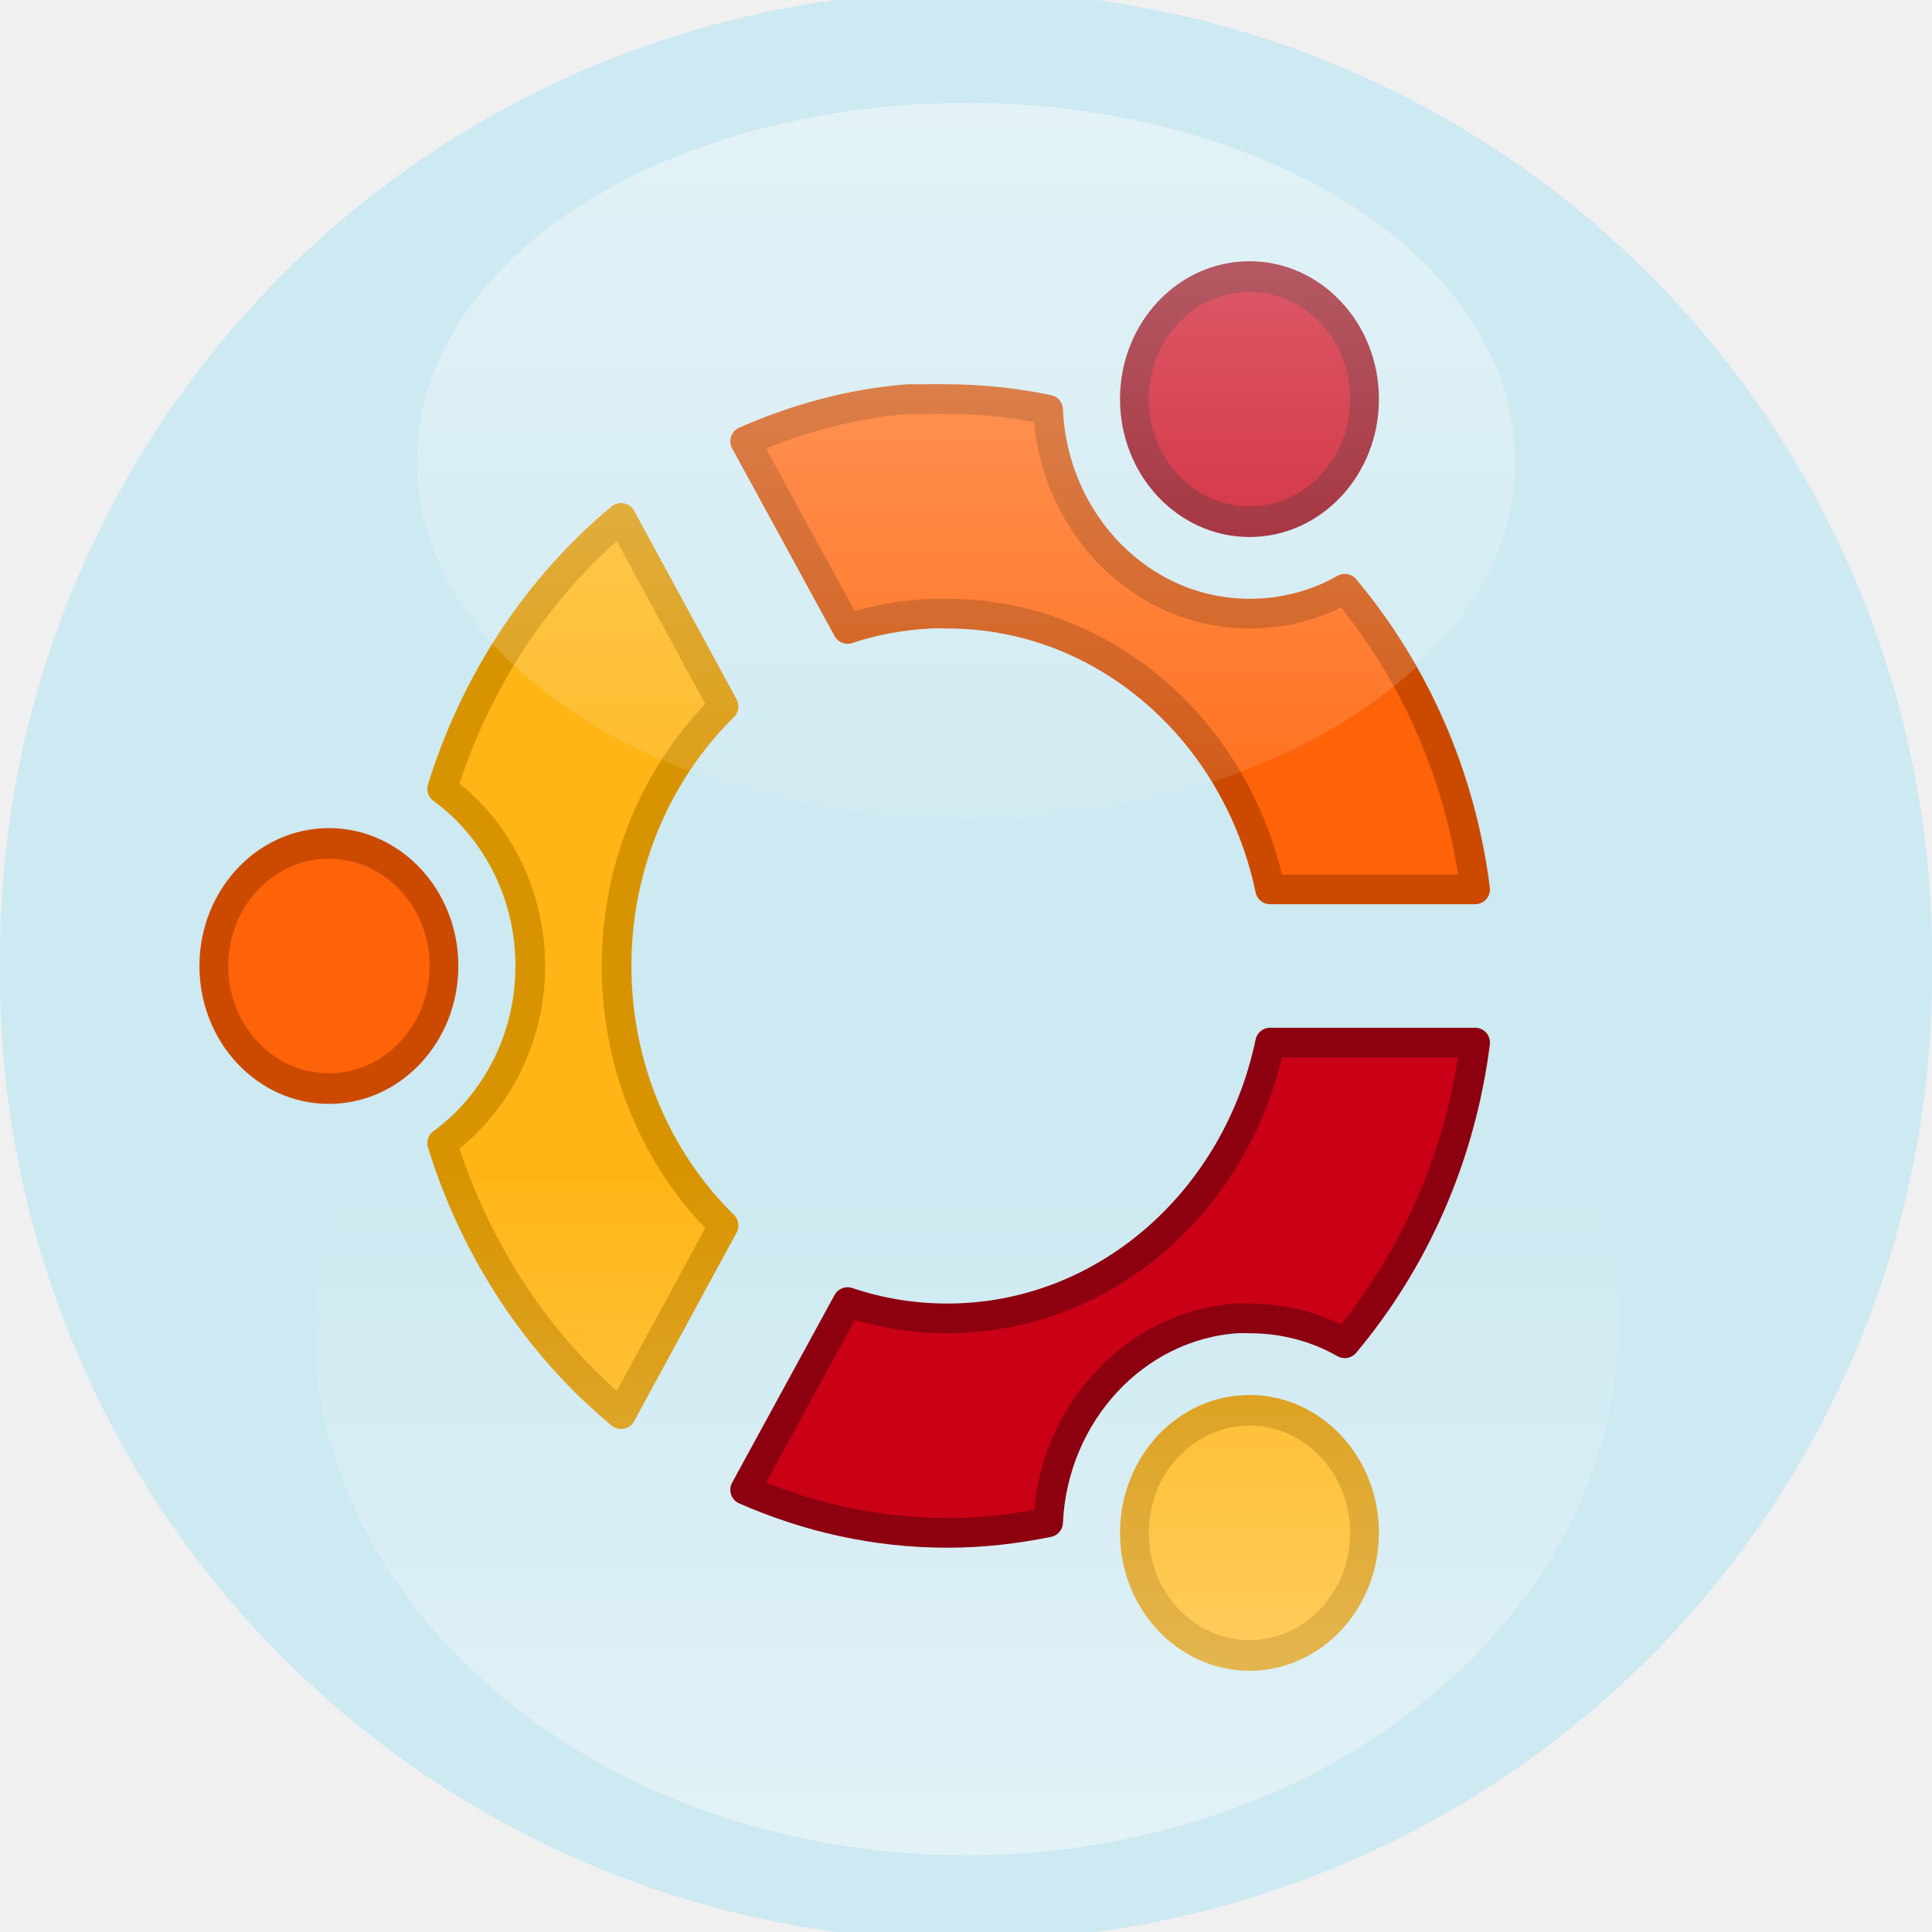
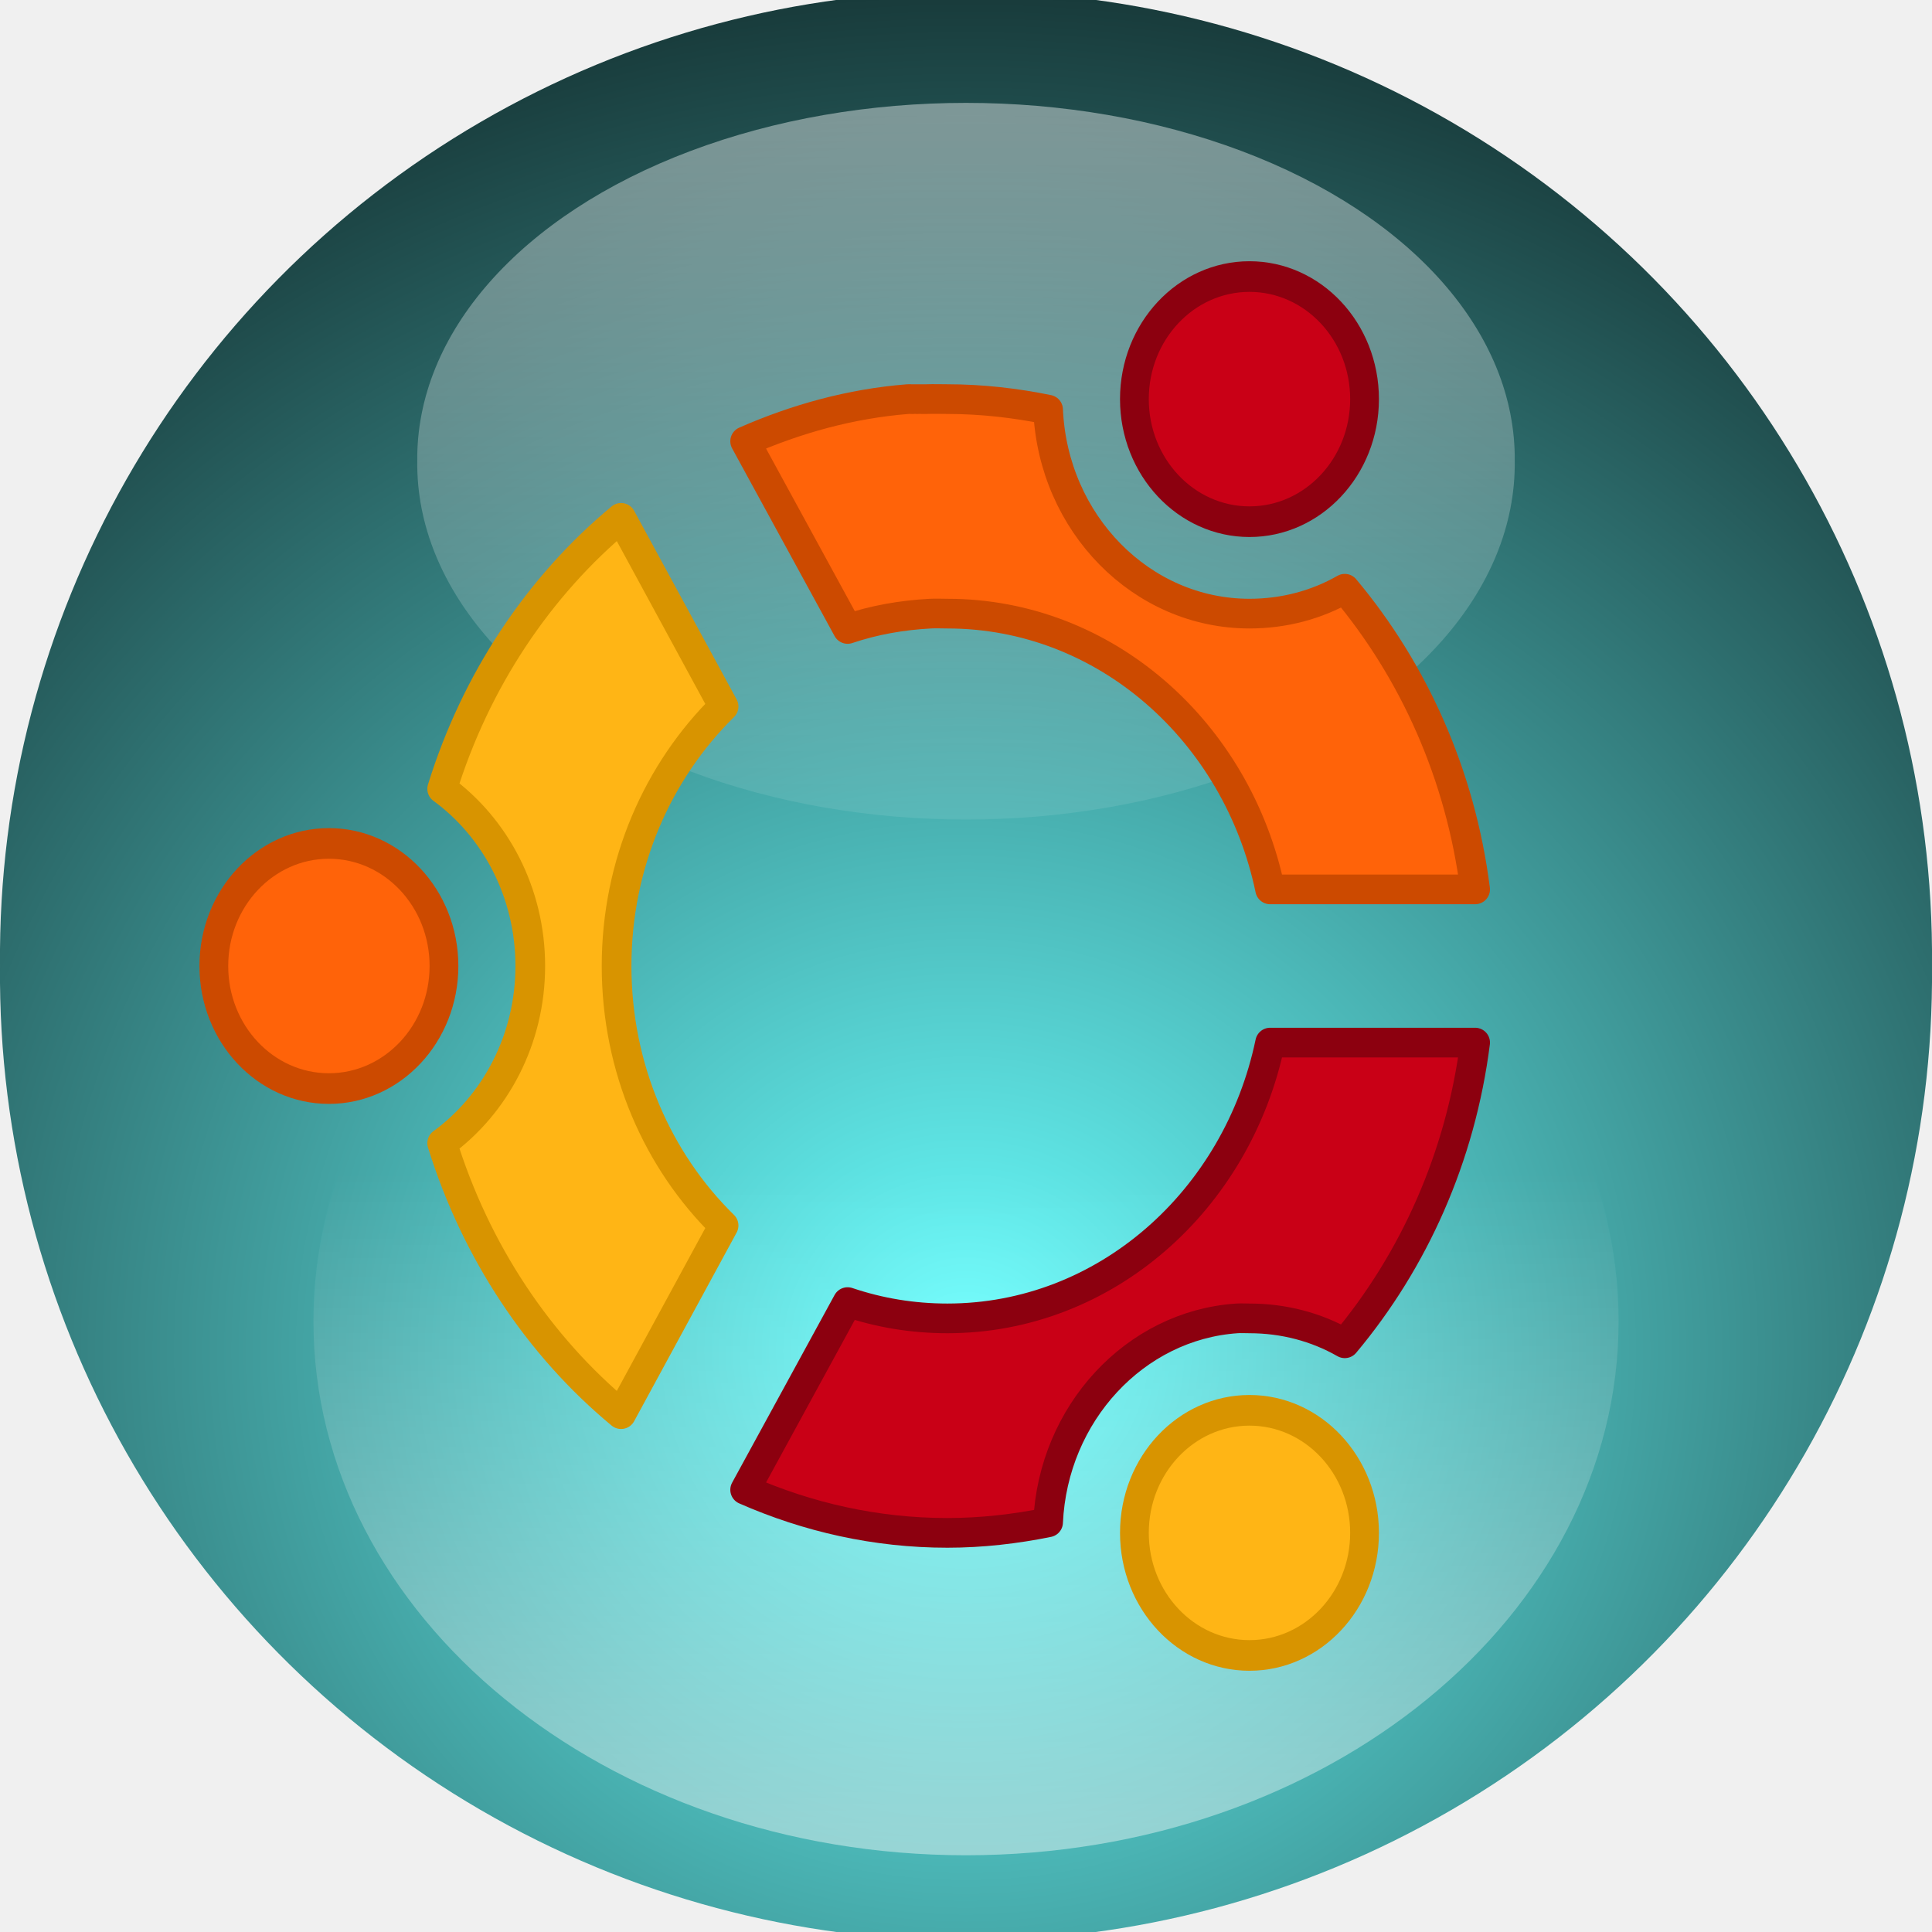
<svg xmlns="http://www.w3.org/2000/svg" xmlns:xlink="http://www.w3.org/1999/xlink" width="60" height="60" id="svg2" version="1.0">
  <defs id="defs4">
    <linearGradient id="linearGradient3444">
      <stop style="stop-color:#000000;stop-opacity:1;" offset="0" id="stop3446" />
      <stop id="stop3452" offset="0.286" style="stop-color:#000000;stop-opacity:0.498;" />
      <stop style="stop-color:#000000;stop-opacity:0;" offset="1" id="stop3448" />
    </linearGradient>
    <linearGradient id="linearGradient3270">
      <stop style="stop-color:#000000;stop-opacity:0;" offset="0" id="stop3272" />
      <stop id="stop3454" offset="0.786" style="stop-color:#000000;stop-opacity:0.498;" />
      <stop id="stop3276" offset="1" style="stop-color:#000000;stop-opacity:1;" />
      <stop style="stop-color:#000000;stop-opacity:0;" offset="1" id="stop3274" />
    </linearGradient>
    <linearGradient id="linearGradient4517">
      <stop style="stop-color:#ffffff;stop-opacity:1;" offset="0" id="stop4519" />
      <stop style="stop-color:#ffffff;stop-opacity:0;" offset="1" id="stop4521" />
    </linearGradient>
    <linearGradient id="linearGradient4187">
      <stop id="stop4189" offset="0" style="stop-color:#000000;stop-opacity:1;" />
      <stop id="stop4191" offset="1" style="stop-color:#000000;stop-opacity:0;" />
    </linearGradient>
    <linearGradient id="linearGradient1334">
      <stop id="stop1336" offset="0" style="stop-color:#ffffff;stop-opacity:1;" />
      <stop style="stop-color:#ffffff;stop-opacity:0;" offset="0.25" id="stop1346" />
      <stop style="stop-color:#ffffff;stop-opacity:1;" offset="0.345" id="stop1342" />
      <stop id="stop1344" offset="0.863" style="stop-color:#ffffff;stop-opacity:0;" />
      <stop id="stop1338" offset="1" style="stop-color:#ffffff;stop-opacity:1;" />
    </linearGradient>
    <linearGradient xlink:href="#linearGradient4517" id="linearGradient4523" x1="237.143" y1="38.076" x2="238.571" y2="129.505" gradientUnits="userSpaceOnUse" />
-     <filter id="filter3210">
-       <feGaussianBlur stdDeviation="1.964" id="feGaussianBlur3212" />
-     </filter>
    <linearGradient xlink:href="#linearGradient1334" id="linearGradient2473" gradientUnits="userSpaceOnUse" x1="31.785" y1="14.883" x2="76.799" y2="26.226" gradientTransform="matrix(5.031543,0,0,5.359353,140.7998,65.77441)" />
    <linearGradient xlink:href="#linearGradient1334" id="linearGradient2476" gradientUnits="userSpaceOnUse" x1="1.045" y1="22.383" x2="45.431" y2="31.877" gradientTransform="matrix(5.031543,0,0,5.359353,140.7998,65.77441)" />
    <linearGradient xlink:href="#linearGradient1334" id="linearGradient2479" gradientUnits="userSpaceOnUse" x1="3.52" y1="16.549" x2="45.431" y2="31.877" gradientTransform="matrix(5.031543,0,0,5.359353,140.7998,65.77441)" />
    <radialGradient xlink:href="#linearGradient4187" id="radialGradient2490" gradientUnits="userSpaceOnUse" gradientTransform="matrix(8.716285e-6,-0.665592,0.957576,0,178.4903,133.0866)" cx="191.414" cy="7.786" fx="191.414" fy="7.786" r="153.397" />
    <linearGradient y2="482.336" x2="180.551" y1="502.234" x1="180.551" gradientUnits="userSpaceOnUse" id="linearGradient4629" xlink:href="#linearGradient3685" />
    <linearGradient y2="482.336" x2="180.551" y1="502.234" x1="180.551" gradientUnits="userSpaceOnUse" id="linearGradient4615" xlink:href="#linearGradient3685" />
    <radialGradient r="12.16" fy="449.361" fx="196.396" cy="449.361" cx="196.396" gradientTransform="matrix(1.890474,7.0428553e-7,-7.1385477e-7,1.745923,-174.8848,-333.5065)" gradientUnits="userSpaceOnUse" id="radialGradient4611" xlink:href="#linearGradient3662" />
    <radialGradient r="12.16" fy="449.361" fx="196.396" cy="449.361" cx="196.396" gradientTransform="matrix(1.890474,7.0428553e-7,-7.1385477e-7,1.745923,-174.8848,-333.5065)" gradientUnits="userSpaceOnUse" id="radialGradient3824" xlink:href="#linearGradient3662" />
    <linearGradient y2="495.417" x2="208.002" y1="445.274" x1="208.002" gradientUnits="userSpaceOnUse" id="linearGradient3819" xlink:href="#linearGradient3697" />
    <linearGradient y2="482.336" x2="180.551" y1="502.234" x1="180.551" gradientUnits="userSpaceOnUse" id="linearGradient3817" xlink:href="#linearGradient3685" />
    <linearGradient id="linearGradient3696">
      <stop style="stop-color:#bdccd6;stop-opacity:1" offset="0" id="stop3698" />
      <stop style="stop-color:#aeb693;stop-opacity:0;" offset="1" id="stop3700" />
    </linearGradient>
    <linearGradient id="linearGradient3645">
      <stop style="stop-color:#aeb693;stop-opacity:1" offset="0" id="stop3647" />
      <stop style="stop-color:black;stop-opacity:0;" offset="1" id="stop3649" />
    </linearGradient>
    <linearGradient xlink:href="#linearGradient3696" id="linearGradient3016" gradientUnits="userSpaceOnUse" gradientTransform="translate(8.020297,12.03047)" x1="65.961" y1="-73.912" x2="65.961" y2="-41.831" />
    <linearGradient xlink:href="#linearGradient3645" id="linearGradient3018" gradientUnits="userSpaceOnUse" gradientTransform="matrix(0.964715,0,0,0.963726,66.02245,-7.730381)" x1="53.078" y1="-74.033" x2="53.078" y2="-32.782" />
    <defs id="defs2412">
      <pattern id="wbg" patternUnits="userSpaceOnUse" x="0" y="0" width="100" height="4" viewBox="0 0 100 4">
        <rect x="0" y="0" width="100" height="1" fill="rgb(230,230,230)" id="rect2415" />
        <rect x="0" y="1" width="100" height="3" fill="white" id="rect2417" />
      </pattern>
    </defs>
    <defs id="defs2360">
      <linearGradient id="bg" x1="0.5" y1="0" x2="0.5" y2="1">
        <stop offset="0%" stop-color="rgb(0,0,20)" stop-opacity=".8" id="stop2363" />
        <stop offset="100%" stop-color="rgb(200,200,256)" stop-opacity=".8" id="stop2365" />
      </linearGradient>
      <linearGradient id="hlt" x1="35.355" y1="0" x2="35.355" y2="70.711" gradientTransform="scale(1.414214,0.7071068)" gradientUnits="userSpaceOnUse">
        <stop offset="0%" stop-color="white" stop-opacity="1" id="stop2368" />
        <stop offset="90%" stop-color="white" stop-opacity="0" id="stop2370" />
      </linearGradient>
      <linearGradient id="hltbl" x1="25" y1="-2.0634963e-30" x2="25" y2="50" gradientUnits="userSpaceOnUse">
        <stop offset="0%" stop-color="white" stop-opacity="1" id="stop2373" />
        <stop offset="100%" stop-color="white" stop-opacity="0" id="stop2375" />
      </linearGradient>
      <linearGradient id="hlb" x1="35.355" y1="0" x2="35.355" y2="70.711" gradientTransform="scale(1.414214,0.7071068)" gradientUnits="userSpaceOnUse">
        <stop offset="20%" stop-color="white" stop-opacity="0" id="stop2378" />
        <stop offset="100%" stop-color="white" stop-opacity="1" id="stop2380" />
      </linearGradient>
      <linearGradient id="hlbbl" x1="25" y1="-2.0634963e-30" x2="25" y2="50" gradientUnits="userSpaceOnUse">
        <stop offset="0%" stop-color="white" stop-opacity="0" id="stop2383" />
        <stop offset="100%" stop-color="white" stop-opacity="1" id="stop2385" />
      </linearGradient>
      <filter id="gblur2">
        <feGaussianBlur stdDeviation="2" id="feGaussianBlur2388" />
      </filter>
      <filter id="gblur1">
        <feGaussianBlur stdDeviation="1" id="feGaussianBlur2391" />
      </filter>
      <rect style="stroke:none" id="bt" x="0" y="0" rx="25" ry="25" width="100" height="50" />
      <circle style="stroke:none" id="bl" cx="25" cy="25" r="25" />
    </defs>
    <pattern patternTransform="translate(5,5)" id="pattern2646" xlink:href="#wbg" />
    <linearGradient id="linearGradient3662">
-       <stop id="stop3664" offset="0" style="stop-color:#cccccc;stop-opacity:1;" />
-       <stop id="stop3666" offset="1" style="stop-color:#cde9f1;stop-opacity:1;" />
+       <stop id="stop3664" offset="0" style="stop-color:#69ffff;stop-opacity:1;" />
+       <stop id="stop3666" offset="1" style="stop-color:#000000;stop-opacity:1;" />
    </linearGradient>
    <linearGradient id="linearGradient3685">
      <stop id="stop3687" offset="0" style="stop-color:#ffffff;stop-opacity:1;" />
      <stop id="stop3689" offset="1" style="stop-color:#ffffff;stop-opacity:0;" />
    </linearGradient>
    <linearGradient id="linearGradient3697">
      <stop id="stop3699" offset="0" style="stop-color:#ffffff;stop-opacity:1;" />
      <stop id="stop3701" offset="1" style="stop-color:#ffffff;stop-opacity:0;" />
    </linearGradient>
    <linearGradient xlink:href="#bg" id="linearGradient3138" x1="35.355" y1="0" x2="35.355" y2="70.711" gradientTransform="scale(1.414214,0.7071068)" gradientUnits="userSpaceOnUse" />
    <linearGradient xlink:href="#bg" id="linearGradient3140" x1="25" y1="-2.0634963e-30" x2="25" y2="50" gradientUnits="userSpaceOnUse" />
    <linearGradient y2="482.336" x2="180.551" y1="502.234" x1="180.551" gradientUnits="userSpaceOnUse" id="linearGradient3413" xlink:href="#linearGradient3685" />
    <linearGradient y2="482.336" x2="180.551" y1="502.234" x1="180.551" gradientUnits="userSpaceOnUse" id="linearGradient3411" xlink:href="#linearGradient3685" />
    <radialGradient r="12.16" fy="449.361" fx="196.396" cy="449.361" cx="196.396" gradientTransform="matrix(1.890474,7.0428553e-7,-7.1385477e-7,1.745923,-174.8848,-333.5065)" gradientUnits="userSpaceOnUse" id="radialGradient3409" xlink:href="#linearGradient3662" />
    <linearGradient y2="495.417" x2="208.002" y1="445.274" x1="208.002" gradientUnits="userSpaceOnUse" id="linearGradient3407" xlink:href="#linearGradient3697" />
    <linearGradient y2="482.336" x2="180.551" y1="502.234" x1="180.551" gradientUnits="userSpaceOnUse" id="linearGradient3405" xlink:href="#linearGradient3685" />
    <radialGradient r="12.16" fy="449.361" fx="196.396" cy="449.361" cx="196.396" gradientTransform="matrix(1.890474,7.0428553e-7,-7.1385477e-7,1.745923,-174.8848,-333.5065)" gradientUnits="userSpaceOnUse" id="radialGradient3403" xlink:href="#linearGradient3662" />
    <radialGradient r="12.16" fy="449.361" fx="196.396" cy="449.361" cx="196.396" gradientTransform="matrix(1.890474,7.0428553e-7,-7.1385477e-7,1.745923,-174.8848,-333.5065)" gradientUnits="userSpaceOnUse" id="radialGradient3401" xlink:href="#linearGradient3662" />
    <linearGradient y2="495.417" x2="208.002" y1="445.274" x1="208.002" gradientUnits="userSpaceOnUse" id="linearGradient3399" xlink:href="#linearGradient3697" />
    <linearGradient y2="482.336" x2="180.551" y1="502.234" x1="180.551" gradientUnits="userSpaceOnUse" id="linearGradient3397" xlink:href="#linearGradient3685" />
    <linearGradient xlink:href="#linearGradient3696" id="linearGradient3383" gradientUnits="userSpaceOnUse" gradientTransform="translate(8.020297,12.03047)" x1="65.961" y1="-73.912" x2="65.961" y2="-41.831" />
    <linearGradient xlink:href="#linearGradient3645" id="linearGradient3381" gradientUnits="userSpaceOnUse" gradientTransform="matrix(0.964715,0,0,0.963726,66.02245,-7.730381)" x1="53.078" y1="-74.033" x2="53.078" y2="-32.782" />
    <defs id="defs3373">
      <pattern id="pattern3375" patternUnits="userSpaceOnUse" x="0" y="0" width="100" height="4" viewBox="0 0 100 4">
        <rect x="0" y="0" width="100" height="1" fill="rgb(230,230,230)" id="rect3377" />
        <rect x="0" y="1" width="100" height="3" fill="white" id="rect3379" />
      </pattern>
    </defs>
    <defs id="defs3329">
      <linearGradient id="linearGradient3331" x1="0.5" y1="0" x2="0.5" y2="1">
        <stop offset="0%" stop-color="rgb(0,0,20)" stop-opacity=".8" id="stop3333" />
        <stop offset="100%" stop-color="rgb(200,200,256)" stop-opacity=".8" id="stop3335" />
      </linearGradient>
      <linearGradient id="linearGradient3337" x1="0.5" y1="0" x2="0.5" y2="1">
        <stop offset="0%" stop-color="white" stop-opacity="1" id="stop3339" />
        <stop offset="90%" stop-color="white" stop-opacity="0" id="stop3341" />
      </linearGradient>
      <linearGradient id="linearGradient3343" x1="0.5" y1="0" x2="0.5" y2="1">
        <stop offset="0%" stop-color="white" stop-opacity="1" id="stop3345" />
        <stop offset="100%" stop-color="white" stop-opacity="0" id="stop3347" />
      </linearGradient>
      <linearGradient id="linearGradient3349" x1="0.5" y1="0" x2="0.5" y2="1">
        <stop offset="20%" stop-color="white" stop-opacity="0" id="stop3351" />
        <stop offset="100%" stop-color="white" stop-opacity="1" id="stop3353" />
      </linearGradient>
      <linearGradient id="linearGradient3355" x1="0.5" y1="0" x2="0.5" y2="1">
        <stop offset="0%" stop-color="white" stop-opacity="0" id="stop3357" />
        <stop offset="100%" stop-color="white" stop-opacity="1" id="stop3359" />
      </linearGradient>
      <filter id="filter3361">
        <feGaussianBlur stdDeviation="2" id="feGaussianBlur3363" />
      </filter>
      <filter id="filter3365">
        <feGaussianBlur stdDeviation="1" id="feGaussianBlur3367" />
      </filter>
      <rect style="stroke:none" id="rect3369" x="0" y="0" rx="25" ry="25" width="100" height="50" />
      <circle style="stroke:none" id="circle3371" cx="25" cy="25" r="25" />
    </defs>
    <pattern patternTransform="translate(5,5)" id="pattern3327" xlink:href="#wbg" />
    <linearGradient id="linearGradient3321">
      <stop id="stop3323" offset="0" style="stop-color:#c00000;stop-opacity:1;" />
      <stop id="stop3325" offset="1" style="stop-color:#000000;stop-opacity:1;" />
    </linearGradient>
    <linearGradient y2="482.336" x2="180.551" y1="502.234" x1="180.551" gradientUnits="userSpaceOnUse" id="linearGradient3735" xlink:href="#linearGradient3685" />
    <linearGradient y2="482.336" x2="180.551" y1="502.234" x1="180.551" gradientUnits="userSpaceOnUse" id="linearGradient3733" xlink:href="#linearGradient3685" />
    <radialGradient r="12.16" fy="449.361" fx="196.396" cy="449.361" cx="196.396" gradientTransform="matrix(1.890474,7.0428553e-7,-7.1385477e-7,1.745923,-174.8848,-333.5065)" gradientUnits="userSpaceOnUse" id="radialGradient3731" xlink:href="#linearGradient3662" />
    <linearGradient y2="495.417" x2="208.002" y1="445.274" x1="208.002" gradientUnits="userSpaceOnUse" id="linearGradient3729" xlink:href="#linearGradient3697" />
    <linearGradient y2="482.336" x2="180.551" y1="502.234" x1="180.551" gradientUnits="userSpaceOnUse" id="linearGradient3727" xlink:href="#linearGradient3685" />
    <radialGradient r="12.16" fy="449.361" fx="196.396" cy="449.361" cx="196.396" gradientTransform="matrix(1.890474,7.0428553e-7,-7.1385477e-7,1.745923,-174.8848,-333.5065)" gradientUnits="userSpaceOnUse" id="radialGradient3725" xlink:href="#linearGradient3662" />
    <radialGradient r="12.16" fy="449.361" fx="196.396" cy="449.361" cx="196.396" gradientTransform="matrix(1.890474,7.0428553e-7,-7.1385477e-7,1.745923,-174.8848,-333.5065)" gradientUnits="userSpaceOnUse" id="radialGradient3723" xlink:href="#linearGradient3662" />
    <linearGradient y2="495.417" x2="208.002" y1="445.274" x1="208.002" gradientUnits="userSpaceOnUse" id="linearGradient3721" xlink:href="#linearGradient3697" />
    <linearGradient y2="482.336" x2="180.551" y1="502.234" x1="180.551" gradientUnits="userSpaceOnUse" id="linearGradient3719" xlink:href="#linearGradient3685" />
    <linearGradient xlink:href="#linearGradient3696" id="linearGradient3705" gradientUnits="userSpaceOnUse" gradientTransform="translate(8.020297,12.03047)" x1="65.961" y1="-73.912" x2="65.961" y2="-41.831" />
    <linearGradient xlink:href="#linearGradient3645" id="linearGradient3703" gradientUnits="userSpaceOnUse" gradientTransform="matrix(0.964715,0,0,0.963726,66.02245,-7.730381)" x1="53.078" y1="-74.033" x2="53.078" y2="-32.782" />
    <defs id="defs3695">
      <pattern id="pattern3697" patternUnits="userSpaceOnUse" x="0" y="0" width="100" height="4" viewBox="0 0 100 4">
        <rect x="0" y="0" width="100" height="1" fill="rgb(230,230,230)" id="rect3699" />
        <rect x="0" y="1" width="100" height="3" fill="white" id="rect3701" />
      </pattern>
    </defs>
    <defs id="defs3650">
      <linearGradient id="linearGradient3652" x1="0.5" y1="0" x2="0.5" y2="1">
        <stop offset="0%" stop-color="rgb(0,0,20)" stop-opacity=".8" id="stop3654" />
        <stop offset="100%" stop-color="rgb(200,200,256)" stop-opacity=".8" id="stop3656" />
      </linearGradient>
      <linearGradient id="linearGradient3658" x1="0.5" y1="0" x2="0.5" y2="1">
        <stop offset="0%" stop-color="white" stop-opacity="1" id="stop3660" />
        <stop offset="90%" stop-color="white" stop-opacity="0" id="stop3662" />
      </linearGradient>
      <linearGradient id="linearGradient3664" x1="0.5" y1="0" x2="0.5" y2="1">
        <stop offset="0%" stop-color="white" stop-opacity="1" id="stop3667" />
        <stop offset="100%" stop-color="white" stop-opacity="0" id="stop3669" />
      </linearGradient>
      <linearGradient id="linearGradient3671" x1="0.5" y1="0" x2="0.5" y2="1">
        <stop offset="20%" stop-color="white" stop-opacity="0" id="stop3673" />
        <stop offset="100%" stop-color="white" stop-opacity="1" id="stop3675" />
      </linearGradient>
      <linearGradient id="linearGradient3677" x1="0.5" y1="0" x2="0.5" y2="1">
        <stop offset="0%" stop-color="white" stop-opacity="0" id="stop3679" />
        <stop offset="100%" stop-color="white" stop-opacity="1" id="stop3681" />
      </linearGradient>
      <filter id="filter3683">
        <feGaussianBlur stdDeviation="2" id="feGaussianBlur3685" />
      </filter>
      <filter id="filter3687">
        <feGaussianBlur stdDeviation="1" id="feGaussianBlur3689" />
      </filter>
      <rect style="stroke:none" id="rect3691" x="0" y="0" rx="25" ry="25" width="100" height="50" />
      <circle style="stroke:none" id="circle3693" cx="25" cy="25" r="25" />
    </defs>
    <pattern patternTransform="translate(5,5)" id="pattern3648" xlink:href="#wbg" />
    <linearGradient id="linearGradient3642">
      <stop id="stop3644" offset="0" style="stop-color:#c00000;stop-opacity:1;" />
      <stop id="stop3646" offset="1" style="stop-color:#000000;stop-opacity:1;" />
    </linearGradient>
    <linearGradient y2="482.336" x2="180.551" y1="502.234" x1="180.551" gradientUnits="userSpaceOnUse" id="linearGradient4056" xlink:href="#linearGradient3685" />
    <linearGradient y2="482.336" x2="180.551" y1="502.234" x1="180.551" gradientUnits="userSpaceOnUse" id="linearGradient4054" xlink:href="#linearGradient3685" />
    <radialGradient r="12.16" fy="449.361" fx="196.396" cy="449.361" cx="196.396" gradientTransform="matrix(1.890474,7.0428553e-7,-7.1385477e-7,1.745923,-174.8848,-333.5065)" gradientUnits="userSpaceOnUse" id="radialGradient4052" xlink:href="#linearGradient3662" />
    <linearGradient y2="495.417" x2="208.002" y1="445.274" x1="208.002" gradientUnits="userSpaceOnUse" id="linearGradient4050" xlink:href="#linearGradient3697" />
    <linearGradient y2="482.336" x2="180.551" y1="502.234" x1="180.551" gradientUnits="userSpaceOnUse" id="linearGradient4048" xlink:href="#linearGradient3685" />
    <radialGradient r="12.16" fy="449.361" fx="196.396" cy="449.361" cx="196.396" gradientTransform="matrix(1.890474,7.0428553e-7,-7.1385477e-7,1.745923,-174.8848,-333.5065)" gradientUnits="userSpaceOnUse" id="radialGradient4046" xlink:href="#linearGradient3662" />
    <radialGradient r="12.16" fy="449.361" fx="196.396" cy="449.361" cx="196.396" gradientTransform="matrix(1.890474,7.0428553e-7,-7.1385477e-7,1.745923,-174.8848,-333.5065)" gradientUnits="userSpaceOnUse" id="radialGradient4044" xlink:href="#linearGradient3662" />
    <linearGradient y2="495.417" x2="208.002" y1="445.274" x1="208.002" gradientUnits="userSpaceOnUse" id="linearGradient4042" xlink:href="#linearGradient3697" />
    <linearGradient y2="482.336" x2="180.551" y1="502.234" x1="180.551" gradientUnits="userSpaceOnUse" id="linearGradient4040" xlink:href="#linearGradient3685" />
    <linearGradient xlink:href="#linearGradient3696" id="linearGradient4026" gradientUnits="userSpaceOnUse" gradientTransform="translate(8.020297,12.03047)" x1="65.961" y1="-73.912" x2="65.961" y2="-41.831" />
    <linearGradient xlink:href="#linearGradient3645" id="linearGradient4024" gradientUnits="userSpaceOnUse" gradientTransform="matrix(0.964715,0,0,0.963726,66.02245,-7.730381)" x1="53.078" y1="-74.033" x2="53.078" y2="-32.782" />
    <defs id="defs4016">
      <pattern id="pattern4018" patternUnits="userSpaceOnUse" x="0" y="0" width="100" height="4" viewBox="0 0 100 4">
        <rect x="0" y="0" width="100" height="1" fill="rgb(230,230,230)" id="rect4020" />
        <rect x="0" y="1" width="100" height="3" fill="white" id="rect4022" />
      </pattern>
    </defs>
    <defs id="defs3972">
      <linearGradient id="linearGradient3974" x1="0.5" y1="0" x2="0.5" y2="1">
        <stop offset="0%" stop-color="rgb(0,0,20)" stop-opacity=".8" id="stop3976" />
        <stop offset="100%" stop-color="rgb(200,200,256)" stop-opacity=".8" id="stop3978" />
      </linearGradient>
      <linearGradient id="linearGradient3980" x1="0.5" y1="0" x2="0.5" y2="1">
        <stop offset="0%" stop-color="white" stop-opacity="1" id="stop3982" />
        <stop offset="90%" stop-color="white" stop-opacity="0" id="stop3984" />
      </linearGradient>
      <linearGradient id="linearGradient3986" x1="0.5" y1="0" x2="0.5" y2="1">
        <stop offset="0%" stop-color="white" stop-opacity="1" id="stop3988" />
        <stop offset="100%" stop-color="white" stop-opacity="0" id="stop3990" />
      </linearGradient>
      <linearGradient id="linearGradient3992" x1="0.5" y1="0" x2="0.5" y2="1">
        <stop offset="20%" stop-color="white" stop-opacity="0" id="stop3994" />
        <stop offset="100%" stop-color="white" stop-opacity="1" id="stop3996" />
      </linearGradient>
      <linearGradient id="linearGradient3998" x1="0.5" y1="0" x2="0.5" y2="1">
        <stop offset="0%" stop-color="white" stop-opacity="0" id="stop4000" />
        <stop offset="100%" stop-color="white" stop-opacity="1" id="stop4002" />
      </linearGradient>
      <filter id="filter4004">
        <feGaussianBlur stdDeviation="2" id="feGaussianBlur4006" />
      </filter>
      <filter id="filter4008">
        <feGaussianBlur stdDeviation="1" id="feGaussianBlur4010" />
      </filter>
      <rect style="stroke:none" id="rect4012" x="0" y="0" rx="25" ry="25" width="100" height="50" />
      <circle style="stroke:none" id="circle4014" cx="25" cy="25" r="25" />
    </defs>
    <pattern patternTransform="translate(5,5)" id="pattern3970" xlink:href="#wbg" />
    <linearGradient id="linearGradient3964">
      <stop id="stop3966" offset="0" style="stop-color:#cccccc;stop-opacity:1;" />
      <stop id="stop3968" offset="1" style="stop-color:#000000;stop-opacity:1;" />
    </linearGradient>
    <radialGradient xlink:href="#linearGradient3662" id="radialGradient4133" gradientUnits="userSpaceOnUse" gradientTransform="matrix(1.890474,7.0428553e-7,-7.1385477e-7,1.745923,-174.8848,-333.5065)" cx="196.396" cy="449.361" fx="196.396" fy="449.361" r="12.16" />
    <linearGradient xlink:href="#linearGradient3697" id="linearGradient4135" gradientUnits="userSpaceOnUse" x1="208.002" y1="445.274" x2="208.002" y2="495.417" />
    <linearGradient xlink:href="#linearGradient3685" id="linearGradient4137" gradientUnits="userSpaceOnUse" x1="180.551" y1="502.234" x2="180.551" y2="482.336" />
+     <radialGradient xlink:href="#linearGradient3662" id="radialGradient4212" gradientUnits="userSpaceOnUse" gradientTransform="matrix(1.890474,7.0428553e-7,-7.1385477e-7,1.745923,-174.8848,-333.5065)" cx="196.396" cy="449.361" fx="196.396" fy="449.361" r="12.16" />
+     <linearGradient xlink:href="#linearGradient3697" id="linearGradient4214" gradientUnits="userSpaceOnUse" x1="208.002" y1="445.274" x2="208.002" y2="495.417" />
+     <linearGradient xlink:href="#linearGradient3685" id="linearGradient4216" gradientUnits="userSpaceOnUse" x1="180.551" y1="502.234" x2="180.551" y2="482.336" />
+     <radialGradient xlink:href="#linearGradient3662" id="radialGradient4241" gradientUnits="userSpaceOnUse" gradientTransform="matrix(1.890474,7.0428553e-7,-7.1385477e-7,1.745923,-174.8848,-333.5065)" cx="196.396" cy="449.361" fx="196.396" fy="449.361" r="12.16" />
+     <linearGradient xlink:href="#linearGradient3697" id="linearGradient4243" gradientUnits="userSpaceOnUse" x1="208.002" y1="445.274" x2="208.002" y2="495.417" />
+     <linearGradient xlink:href="#linearGradient3685" id="linearGradient4245" gradientUnits="userSpaceOnUse" x1="180.551" y1="502.234" x2="180.551" y2="482.336" />
+     <radialGradient xlink:href="#linearGradient3662" id="radialGradient4259" gradientUnits="userSpaceOnUse" gradientTransform="matrix(1.890474,7.0428553e-7,-7.1385477e-7,1.745923,-174.8848,-333.5065)" cx="196.396" cy="449.361" fx="196.396" fy="449.361" r="12.16" />
    <linearGradient xlink:href="#linearGradient3697" id="linearGradient4261" gradientUnits="userSpaceOnUse" x1="208.002" y1="445.274" x2="208.002" y2="495.417" />
    <linearGradient xlink:href="#linearGradient3685" id="linearGradient4263" gradientUnits="userSpaceOnUse" x1="180.551" y1="502.234" x2="180.551" y2="482.336" />
  </defs>
  <g id="layer1" transform="translate(-114.2857,-35.21933)">
+     <path style="fill:url(#radialGradient4259);fill-opacity:1;stroke:none;stroke-width:1;stroke-miterlimit:4;stroke-dasharray:none" id="path2691" d="M 208.555,446.41 A 12.16,11.607 0 1 1 184.236,446.41 A 12.16,11.607 0 1 1 208.555,446.41 z" transform="matrix(2.467192,0,0,2.584677,-340.2597,-1088.607)" />
    <symbol preserveAspectRatio="none" viewBox="-5 -5 110 60" id="btn" transform="matrix(2.575758,0,0,2.575758,95.71885,299.2799)">
      <use height="1052.362" width="744.094" y="0" x="0" style="fill:url(#linearGradient3138)" id="use2396" xlink:href="#bt" />
      <use height="1052.362" width="744.094" y="0" x="0" style="fill:url(#hlt)" id="use2398" xlink:href="#bt" transform="matrix(0.8,0,0,0.45,9.6,1.8)" />
      <use height="1052.362" width="744.094" y="0" x="0" style="fill:url(#hlb);filter:url(#gblur2)" id="use2400" xlink:href="#bt" transform="matrix(0.8,0,0,0.45,9.6,25.65)" />
    </symbol>
    <symbol preserveAspectRatio="none" viewBox="-5 -5 60 60" id="blt" transform="matrix(2.575758,0,0,2.575758,95.71885,299.2799)">
      <use height="1052.362" width="744.094" y="0" x="0" style="fill:url(#linearGradient3140)" id="use2403" xlink:href="#bl" />
      <use height="1052.362" width="744.094" y="0" x="0" style="fill:url(#hltbl)" id="use2405" xlink:href="#bl" transform="matrix(0.6,0,0,0.35,9.6,1.4)" />
      <use height="1052.362" width="744.094" y="0" x="0" style="fill:url(#hlbbl);filter:url(#gblur2)" id="use2407" xlink:href="#bl" transform="matrix(0.6,0,0,0.45,9.6,25.65)" />
    </symbol>
    <symbol preserveAspectRatio="xMidYMid meet" viewBox="0 0 104 112" id="kjklogo" transform="matrix(2.575758,0,0,2.575758,95.71885,299.2799)">
      <path style="stroke-linejoin:miter;stroke-miterlimit:10" id="path2410" stroke-miterlimit="10" d="M 52,1 L 30,1 C 17.391,1.12 6.203,9.111 2,21 C 7.974,13.442 17.759,9.989 27.154,12.124 C 36.548,14.259 43.88,21.602 46,31 L 16,31 C 13.239,31 11,33.239 11,36 C 11,38.761 13.239,41 16,41 L 46,41 C 43.88,50.398 36.548,57.741 27.154,59.876 C 17.759,62.011 7.974,58.558 2,51 L 52,111 L 102,51 C 96.026,58.558 86.241,62.011 76.846,59.876 C 67.452,57.741 60.12,50.398 58,41 L 88,41 C 90.761,41 93,38.761 93,36 C 93,33.239 90.761,31 88,31 L 58,31 C 60.12,21.602 67.452,14.259 76.846,12.124 C 86.241,9.989 96.026,13.442 102,21 C 97.797,9.111 86.609,1.12 74,1 L 52,1 z M 52,8 L 65,8 C 59.327,10.747 54.747,15.327 52,21 C 49.253,15.327 44.673,10.747 39,8 L 52,8 z M 52,51 C 56.21,60.856 65.359,67.718 76,69 L 52,97 L 28,69 C 38.641,67.718 47.79,60.856 52,51 z M 52,64 C 55.303,67.832 59.397,70.902 64,73 L 52,87 L 40,73 C 44.603,70.902 48.697,67.832 52,64 z" />
    </symbol>
-     <path style="fill:#cde9f1;fill-opacity:1;stroke:none;stroke-width:1;stroke-miterlimit:4;stroke-dasharray:none" id="path2691" d="M 208.555,446.41 A 12.16,11.607 0 1 1 184.236,446.41 A 12.16,11.607 0 1 1 208.555,446.41 z" transform="matrix(2.467192,0,0,2.584677,-340.2597,-1088.607)" />
    <path transform="matrix(0.1052089,0,0,0.1120634,120.1496,59.96836)" d="M 75.318,46.857 A 33.967,33.967 0 1 1 7.384,46.857 A 33.967,33.967 0 1 1 75.318,46.857 z" id="path2313" style="fill:#ff6309;fill-opacity:1;stroke:#cc4a00;stroke-width:8.492;stroke-miterlimit:4;stroke-dasharray:none;stroke-opacity:1;display:inline" />
+     <path style="fill:url(#linearGradient4263);fill-opacity:1;stroke:none;stroke-width:1;stroke-miterlimit:4;stroke-dasharray:none" id="path3670" d="M 188.658,484.178 A 8.106,6.632 0 1 1 172.445,484.178 A 8.106,6.632 0 1 1 188.658,484.178 z" transform="matrix(2.5,0,0,2.5,-307.0924,-1134.19)" />
+     <path style="fill:url(#linearGradient4261);fill-opacity:1;stroke:none;stroke-width:1;stroke-miterlimit:4;stroke-dasharray:none" id="path3695" d="M 230.295,482.705 A 22.293,8.475 0 1 1 185.71,482.705 A 22.293,8.475 0 1 1 230.295,482.705 z" transform="matrix(0.7644627,0,0,1.304348,-14.72439,-580.0723)" />
    <path id="path2338" d="M 142.48,47.614 C 140.701,47.755 139.006,48.229 137.427,48.923 L 140.609,54.752 C 141.426,54.476 142.284,54.324 143.178,54.276 C 143.353,54.266 143.531,54.276 143.708,54.276 C 148.612,54.276 152.71,57.944 153.731,62.84 L 160.097,62.84 C 159.645,59.281 158.191,56.058 156.049,53.503 C 155.169,54.006 154.157,54.276 153.089,54.276 C 149.736,54.276 146.99,51.473 146.835,47.942 C 145.826,47.736 144.773,47.614 143.708,47.614 C 143.495,47.614 143.278,47.606 143.066,47.614 C 142.997,47.617 142.94,47.611 142.871,47.614 C 142.806,47.618 142.74,47.61 142.675,47.614 C 142.613,47.619 142.542,47.609 142.48,47.614 z" style="fill:#ff6309;fill-opacity:1;stroke:#cc4a00;stroke-width:0.922;stroke-linejoin:round;stroke-miterlimit:4;stroke-dasharray:none;stroke-opacity:1;display:inline" />
    <path id="path2241" d="M 133.574,51.302 C 131.008,53.43 129.06,56.36 128.018,59.718 C 129.664,60.918 130.754,62.936 130.754,65.219 C 130.754,67.503 129.664,69.521 128.018,70.721 C 129.06,74.079 131.007,77.011 133.574,79.137 L 136.757,73.278 C 134.716,71.278 133.434,68.403 133.434,65.219 C 133.434,62.037 134.719,59.165 136.757,57.16 L 133.574,51.302 z" style="fill:#ffb515;fill-opacity:1;stroke:#d89400;stroke-width:0.922;stroke-linejoin:round;stroke-miterlimit:4;stroke-dasharray:none;stroke-opacity:1;display:inline" />
    <path transform="matrix(0.1052089,0,0,0.1120634,148.7388,77.57326)" d="M 75.318,46.857 A 33.967,33.967 0 1 1 7.384,46.857 A 33.967,33.967 0 1 1 75.318,46.857 z" id="path2317" style="fill:#ffb515;fill-opacity:1;stroke:#d89400;stroke-width:8.492;stroke-miterlimit:4;stroke-dasharray:none;stroke-opacity:1;display:inline" />
-     <path style="fill:url(#linearGradient4263);fill-opacity:1;stroke:none;stroke-width:1;stroke-miterlimit:4;stroke-dasharray:none" id="path3670" d="M 188.658,484.178 A 8.106,6.632 0 1 1 172.445,484.178 A 8.106,6.632 0 1 1 188.658,484.178 z" transform="matrix(2.5,0,0,2.5,-307.0924,-1134.19)" />
    <path transform="matrix(0.1052089,0,0,0.1120634,148.7388,42.36347)" d="M 75.318,46.857 A 33.967,33.967 0 1 1 7.384,46.857 A 33.967,33.967 0 1 1 75.318,46.857 z" id="path2315" style="fill:#c90016;fill-opacity:1;stroke:#8c000f;stroke-width:8.492;stroke-miterlimit:4;stroke-dasharray:none;stroke-opacity:1;display:inline" />
-     <path style="fill:url(#linearGradient4261);fill-opacity:1;stroke:none;stroke-width:1;stroke-miterlimit:4;stroke-dasharray:none" id="path3695" d="M 230.295,482.705 A 22.293,8.475 0 1 1 185.71,482.705 A 22.293,8.475 0 1 1 230.295,482.705 z" transform="matrix(0.7644627,0,0,1.304348,-14.72439,-580.0723)" />
    <path id="path2334" d="M 153.731,67.598 C 152.71,72.495 148.612,76.163 143.708,76.163 C 142.623,76.163 141.589,75.988 140.609,75.657 L 137.427,81.486 C 139.366,82.339 141.481,82.824 143.708,82.824 C 144.773,82.824 145.826,82.702 146.835,82.497 C 146.991,79.114 149.535,76.377 152.698,76.163 C 152.831,76.154 152.954,76.163 153.089,76.163 C 154.157,76.163 155.169,76.433 156.049,76.936 C 158.191,74.38 159.645,71.158 160.097,67.598 L 153.731,67.598 z" style="fill:#c90016;fill-opacity:1;stroke:#8c000f;stroke-width:0.922;stroke-linejoin:round;stroke-miterlimit:4;stroke-dasharray:none;stroke-opacity:1;display:inline" />
  </g>
</svg>
